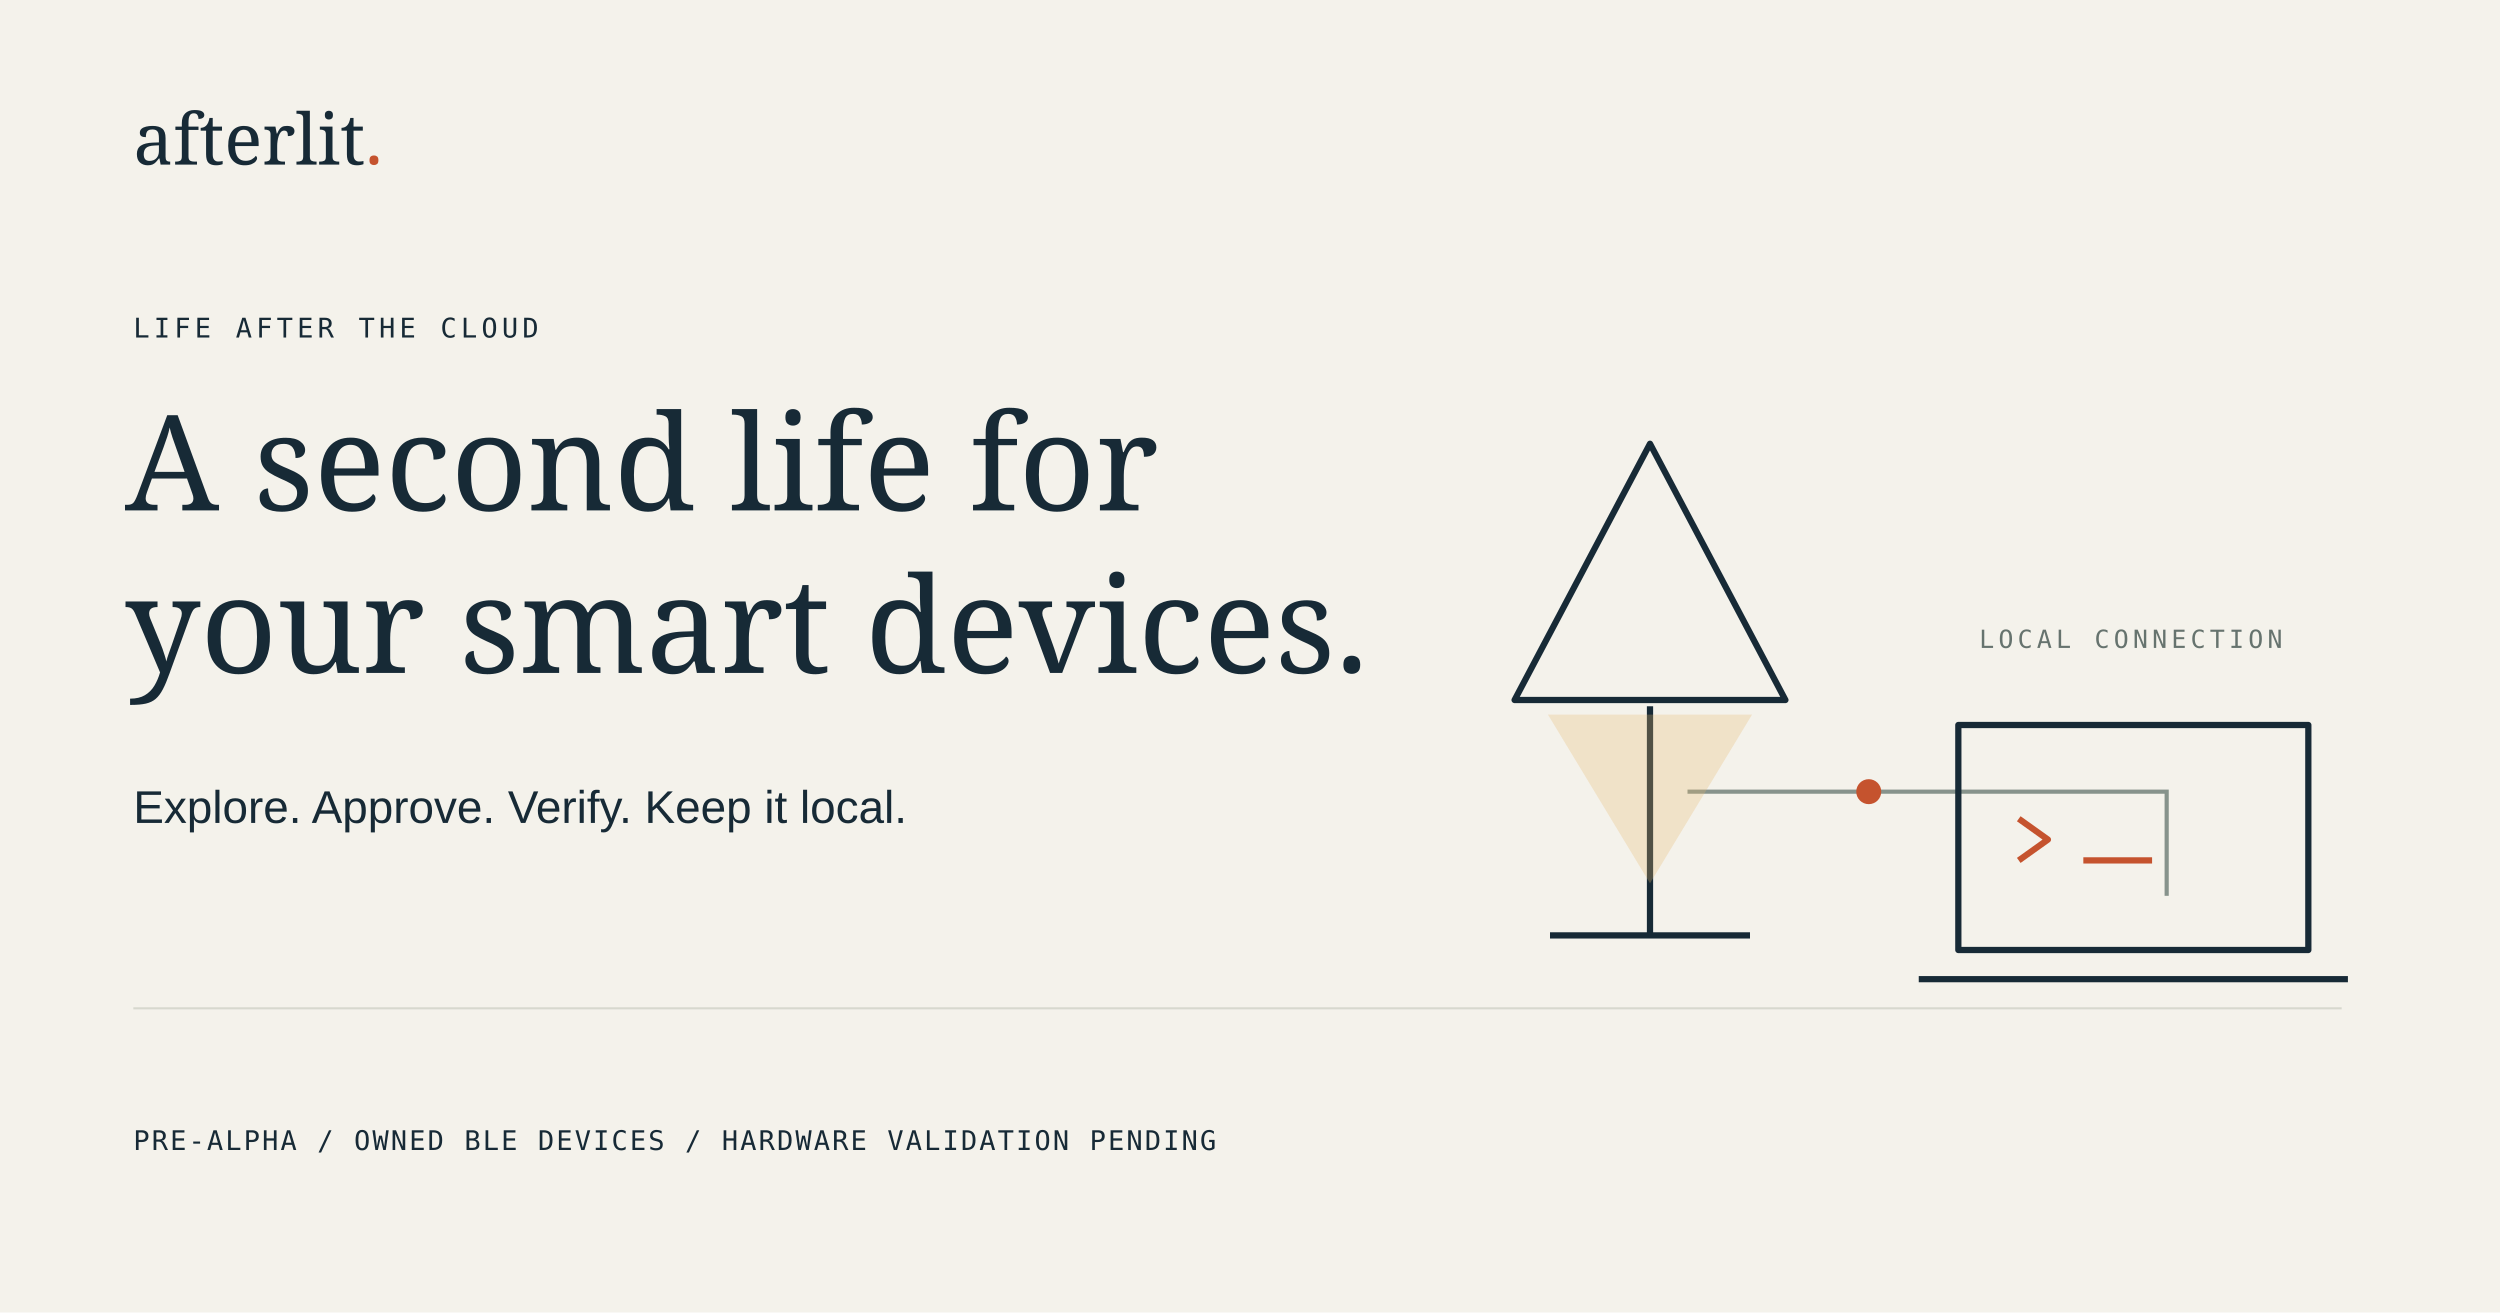
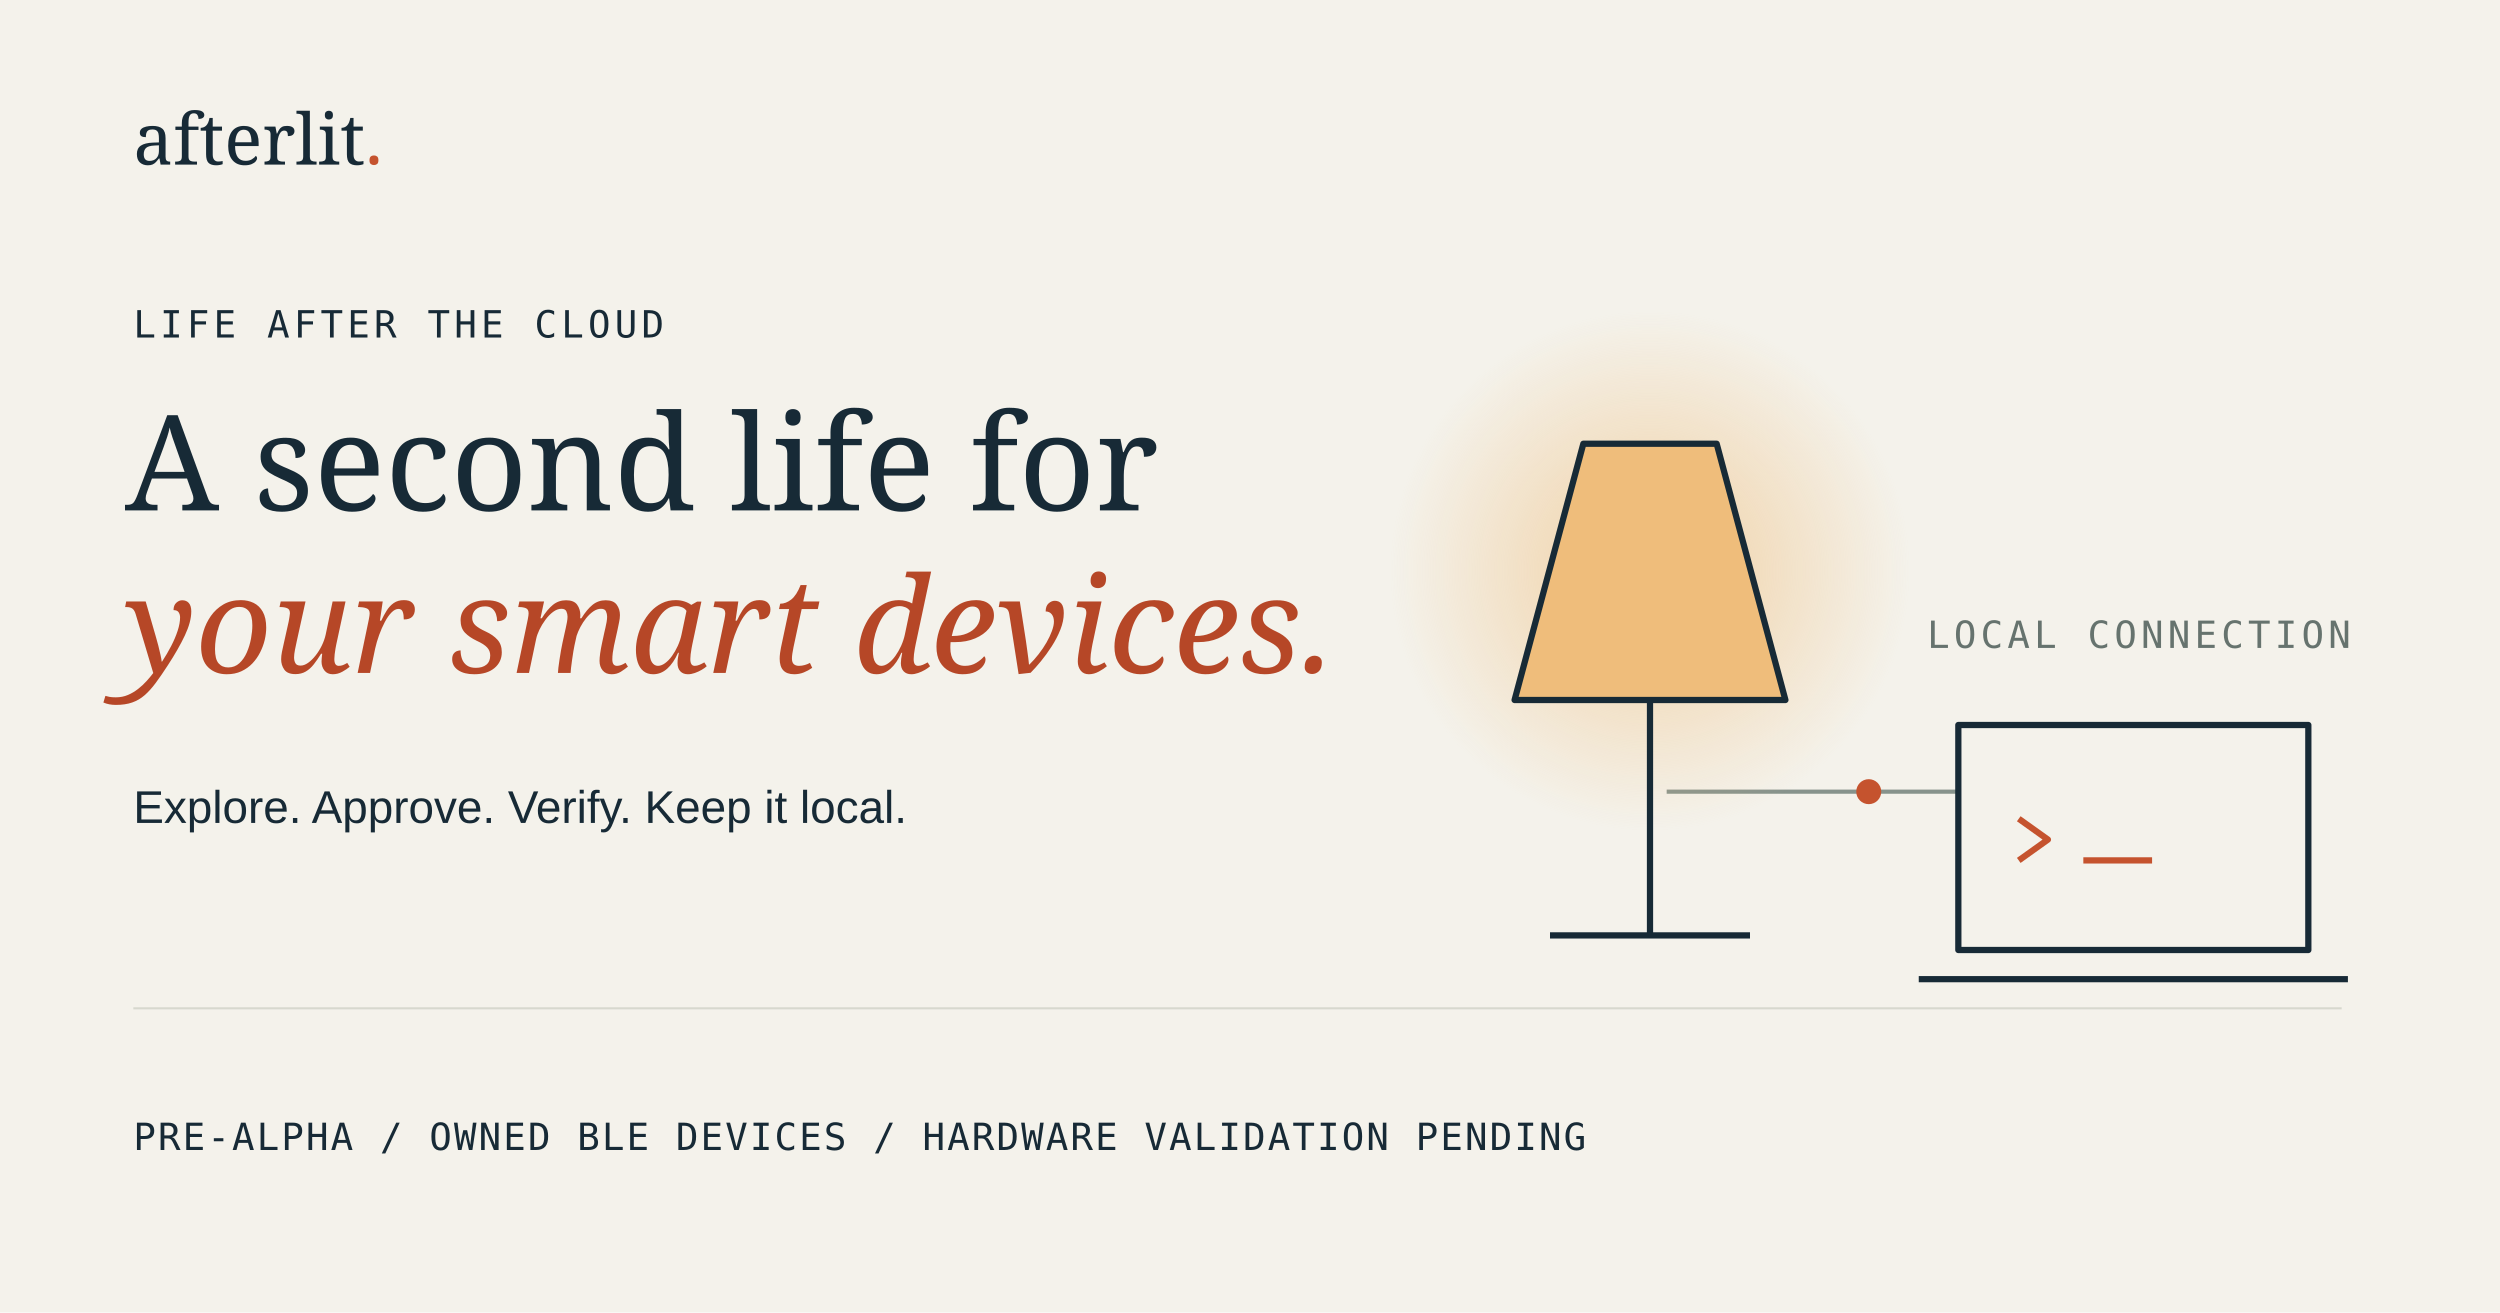
<svg xmlns="http://www.w3.org/2000/svg" width="1200" height="630" viewBox="0 0 1200 630">
+   <defs>
+     <radialGradient id="warm-glow">
+       <stop offset="0" stop-color="#efbd7b" stop-opacity=".65" />
+       <stop offset="1" stop-color="#efbd7b" stop-opacity="0" />
+     </radialGradient>
+   </defs>
  <rect width="1200" height="630" fill="#f4f2eb" />
  <g fill="#172a36">
    <text x="64" y="79" font-family="Georgia,serif" font-size="34">afterlit<tspan fill="#c5532e">.</tspan>
    </text>
-     <text x="64" y="162" font-family="monospace" font-size="13" letter-spacing="2">LIFE AFTER THE CLOUD</text>
+     <text x="64" y="162" font-family="monospace" font-size="18" letter-spacing="2">LIFE AFTER THE CLOUD</text>
    <text x="60" y="245" font-family="Georgia,serif" font-size="64">A second life for</text>
-     <text x="60" y="323" font-family="Georgia,serif" font-size="64">your smart devices.</text>
+     <text x="60" y="323" font-family="Georgia,serif" font-size="64" font-style="italic" fill="#b64727">your smart devices.</text>
    <text x="64" y="395" font-family="Arial,sans-serif" font-size="22">Explore. Approve. Verify. Keep it local.</text>
-     <text x="64" y="552" font-family="monospace" font-size="13" letter-spacing="1">PRE-ALPHA / OWNED BLE DEVICES / HARDWARE VALIDATION PENDING</text>
+     <text x="64" y="552" font-family="monospace" font-size="18" letter-spacing="1">PRE-ALPHA / OWNED BLE DEVICES / HARDWARE VALIDATION PENDING</text>
  </g>
-   <path d="M810 380h230v50" fill="none" stroke="#87938c" stroke-width="2" />
+   <path d="M800 380H940" fill="none" stroke="#87938c" stroke-width="2" />
+   <circle cx="792" cy="274" r="125" fill="url(#warm-glow)" />
  <g fill="none" stroke="#172a36" stroke-width="3" stroke-linejoin="round">
-     <path d="m792 213-65 123h130l-65-123Zm0 126v110m-48 0h96" />
+     <path d="M760 213h64l33 123H727Z" fill="#efbd7b" />
+     <path d="M792 336v113m-48 0h96" />
    <path d="M940 348h168v108H940zM921 470h206" />
    <path d="m969 393 14 10-14 10m31 0h33" stroke="#c5532e" />
  </g>
-   <path d="m743 343 49 81 49-81" fill="#e5b86d" fill-opacity=".28" />
  <circle cx="897" cy="380" r="6" fill="#c5532e" />
-   <text x="950" y="311" font-family="monospace" font-size="12" letter-spacing="2" fill="#66736e">LOCAL CONNECTION</text>
+   <text x="925" y="311" font-family="monospace" font-size="18" letter-spacing="2" fill="#66736e">LOCAL CONNECTION</text>
  <path d="M64 484h1060" stroke="#d7d8ce" />
</svg>
